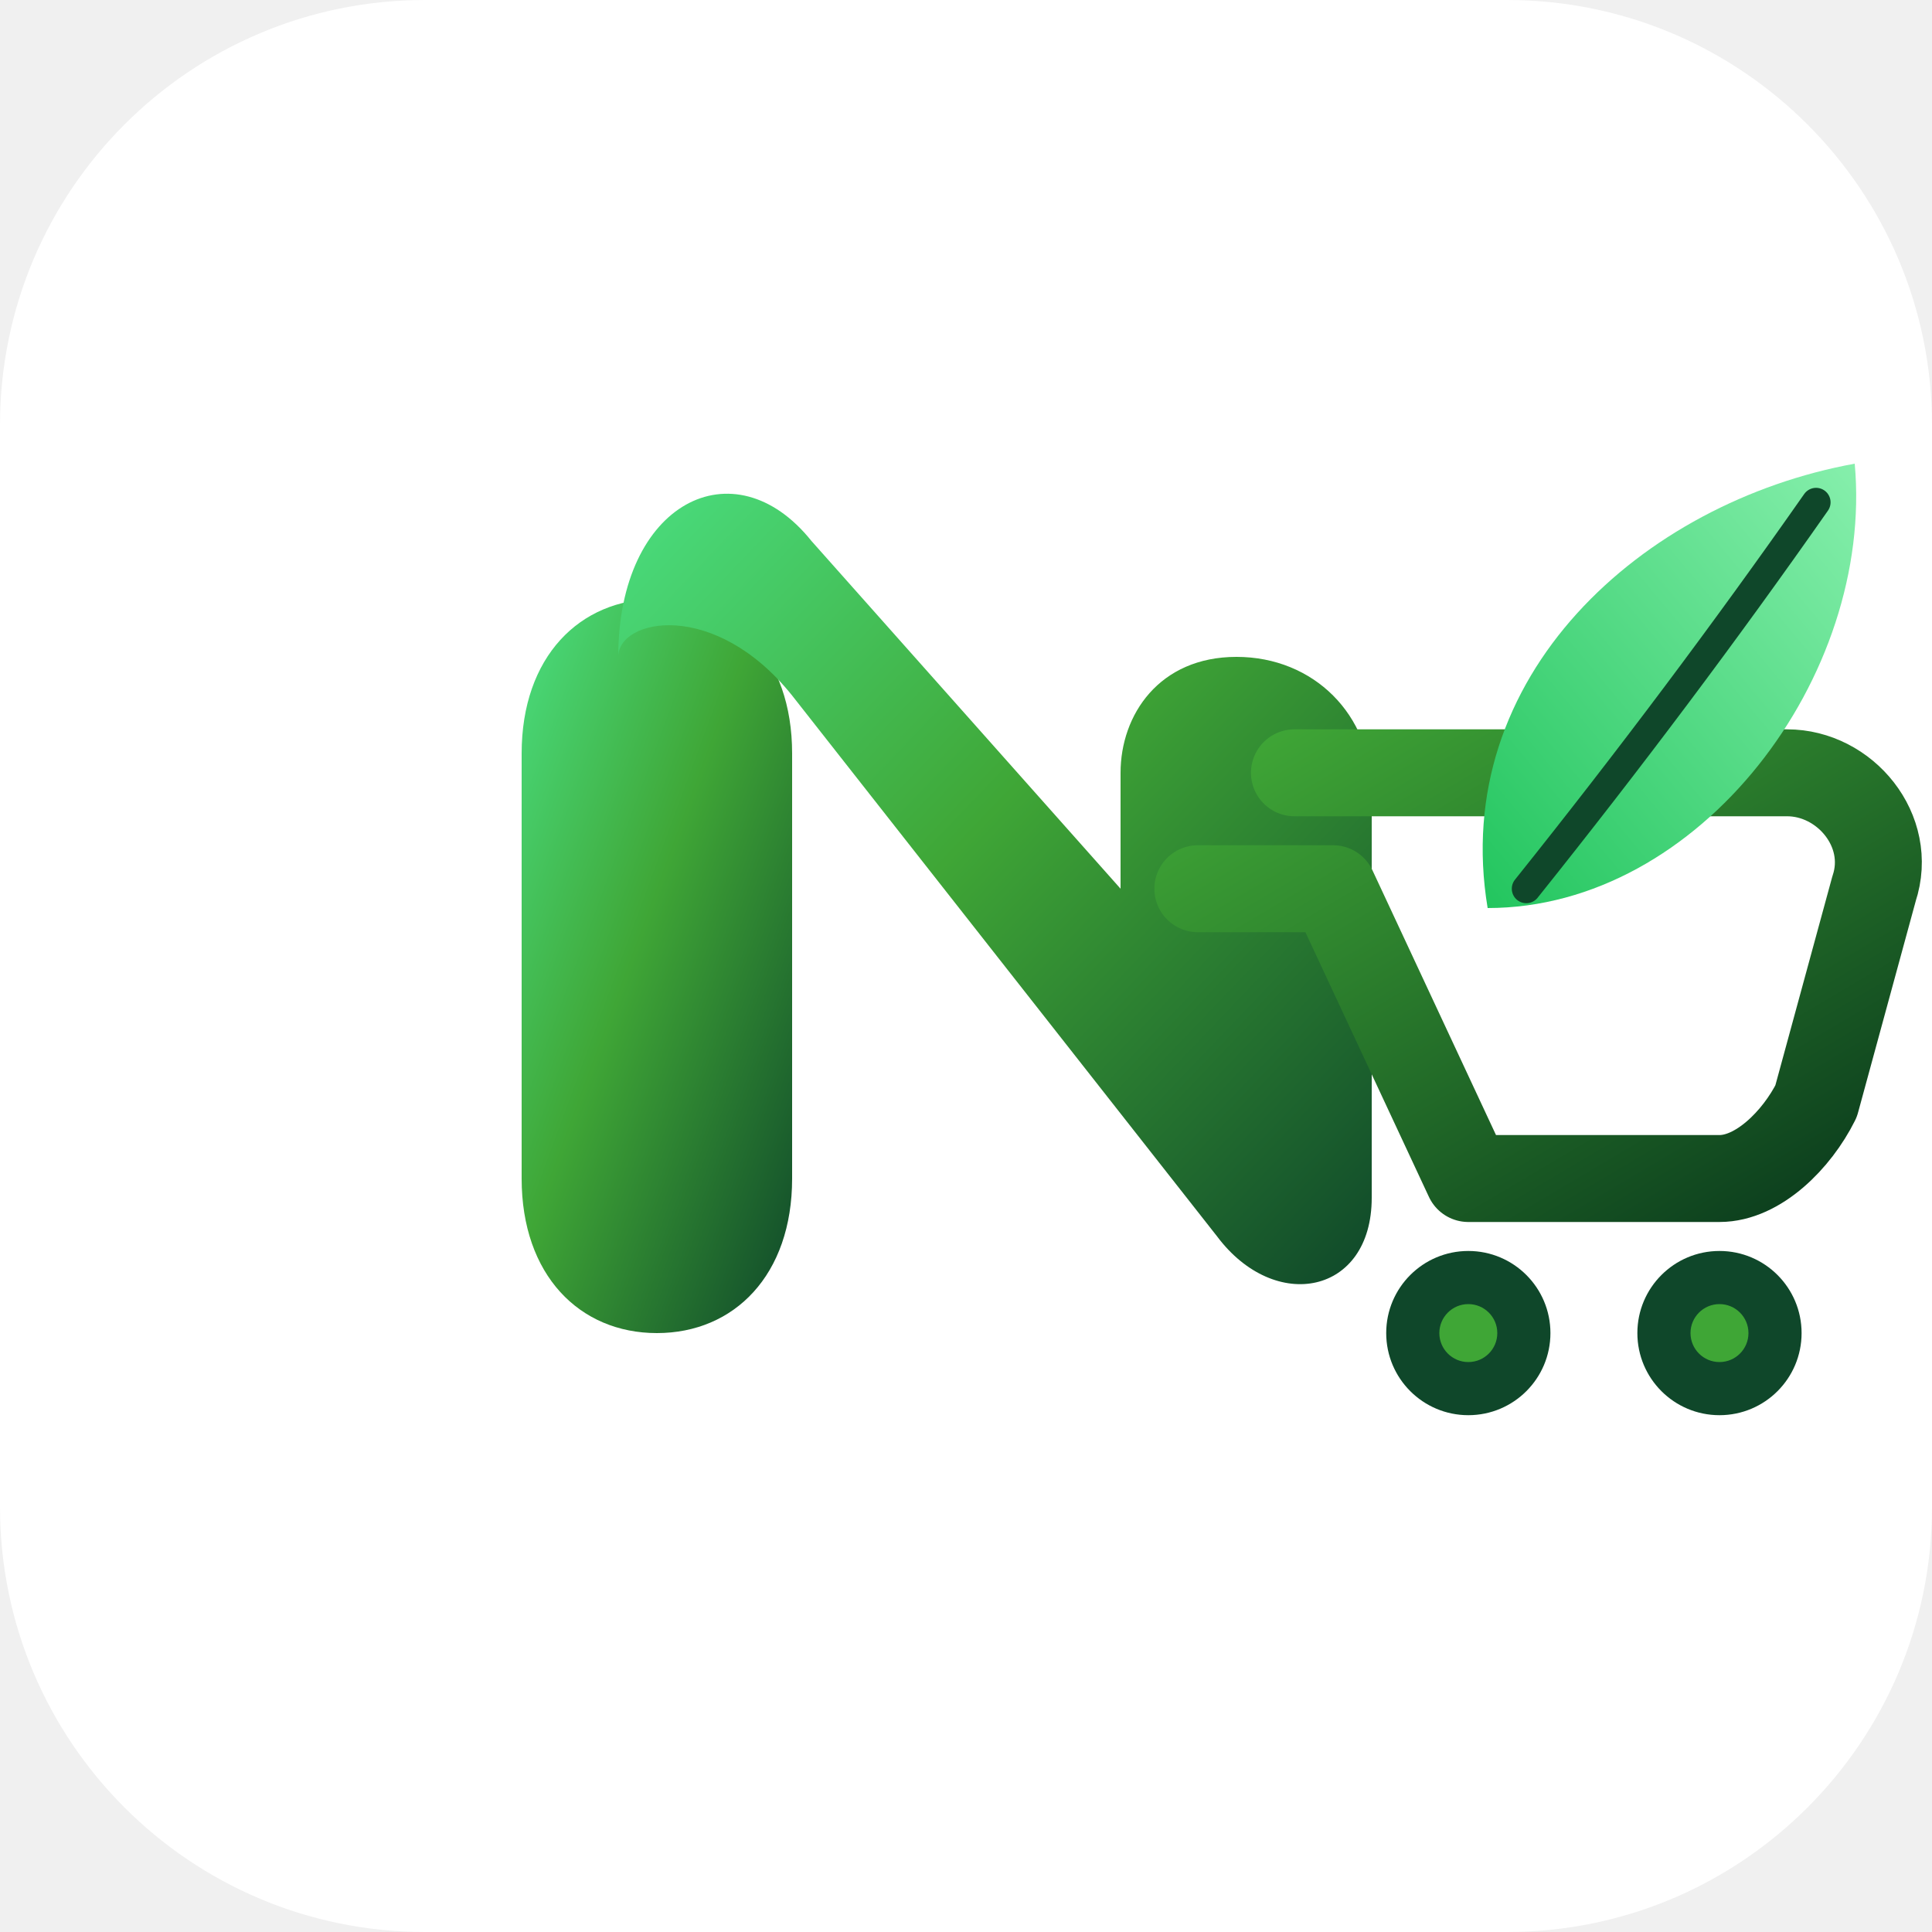
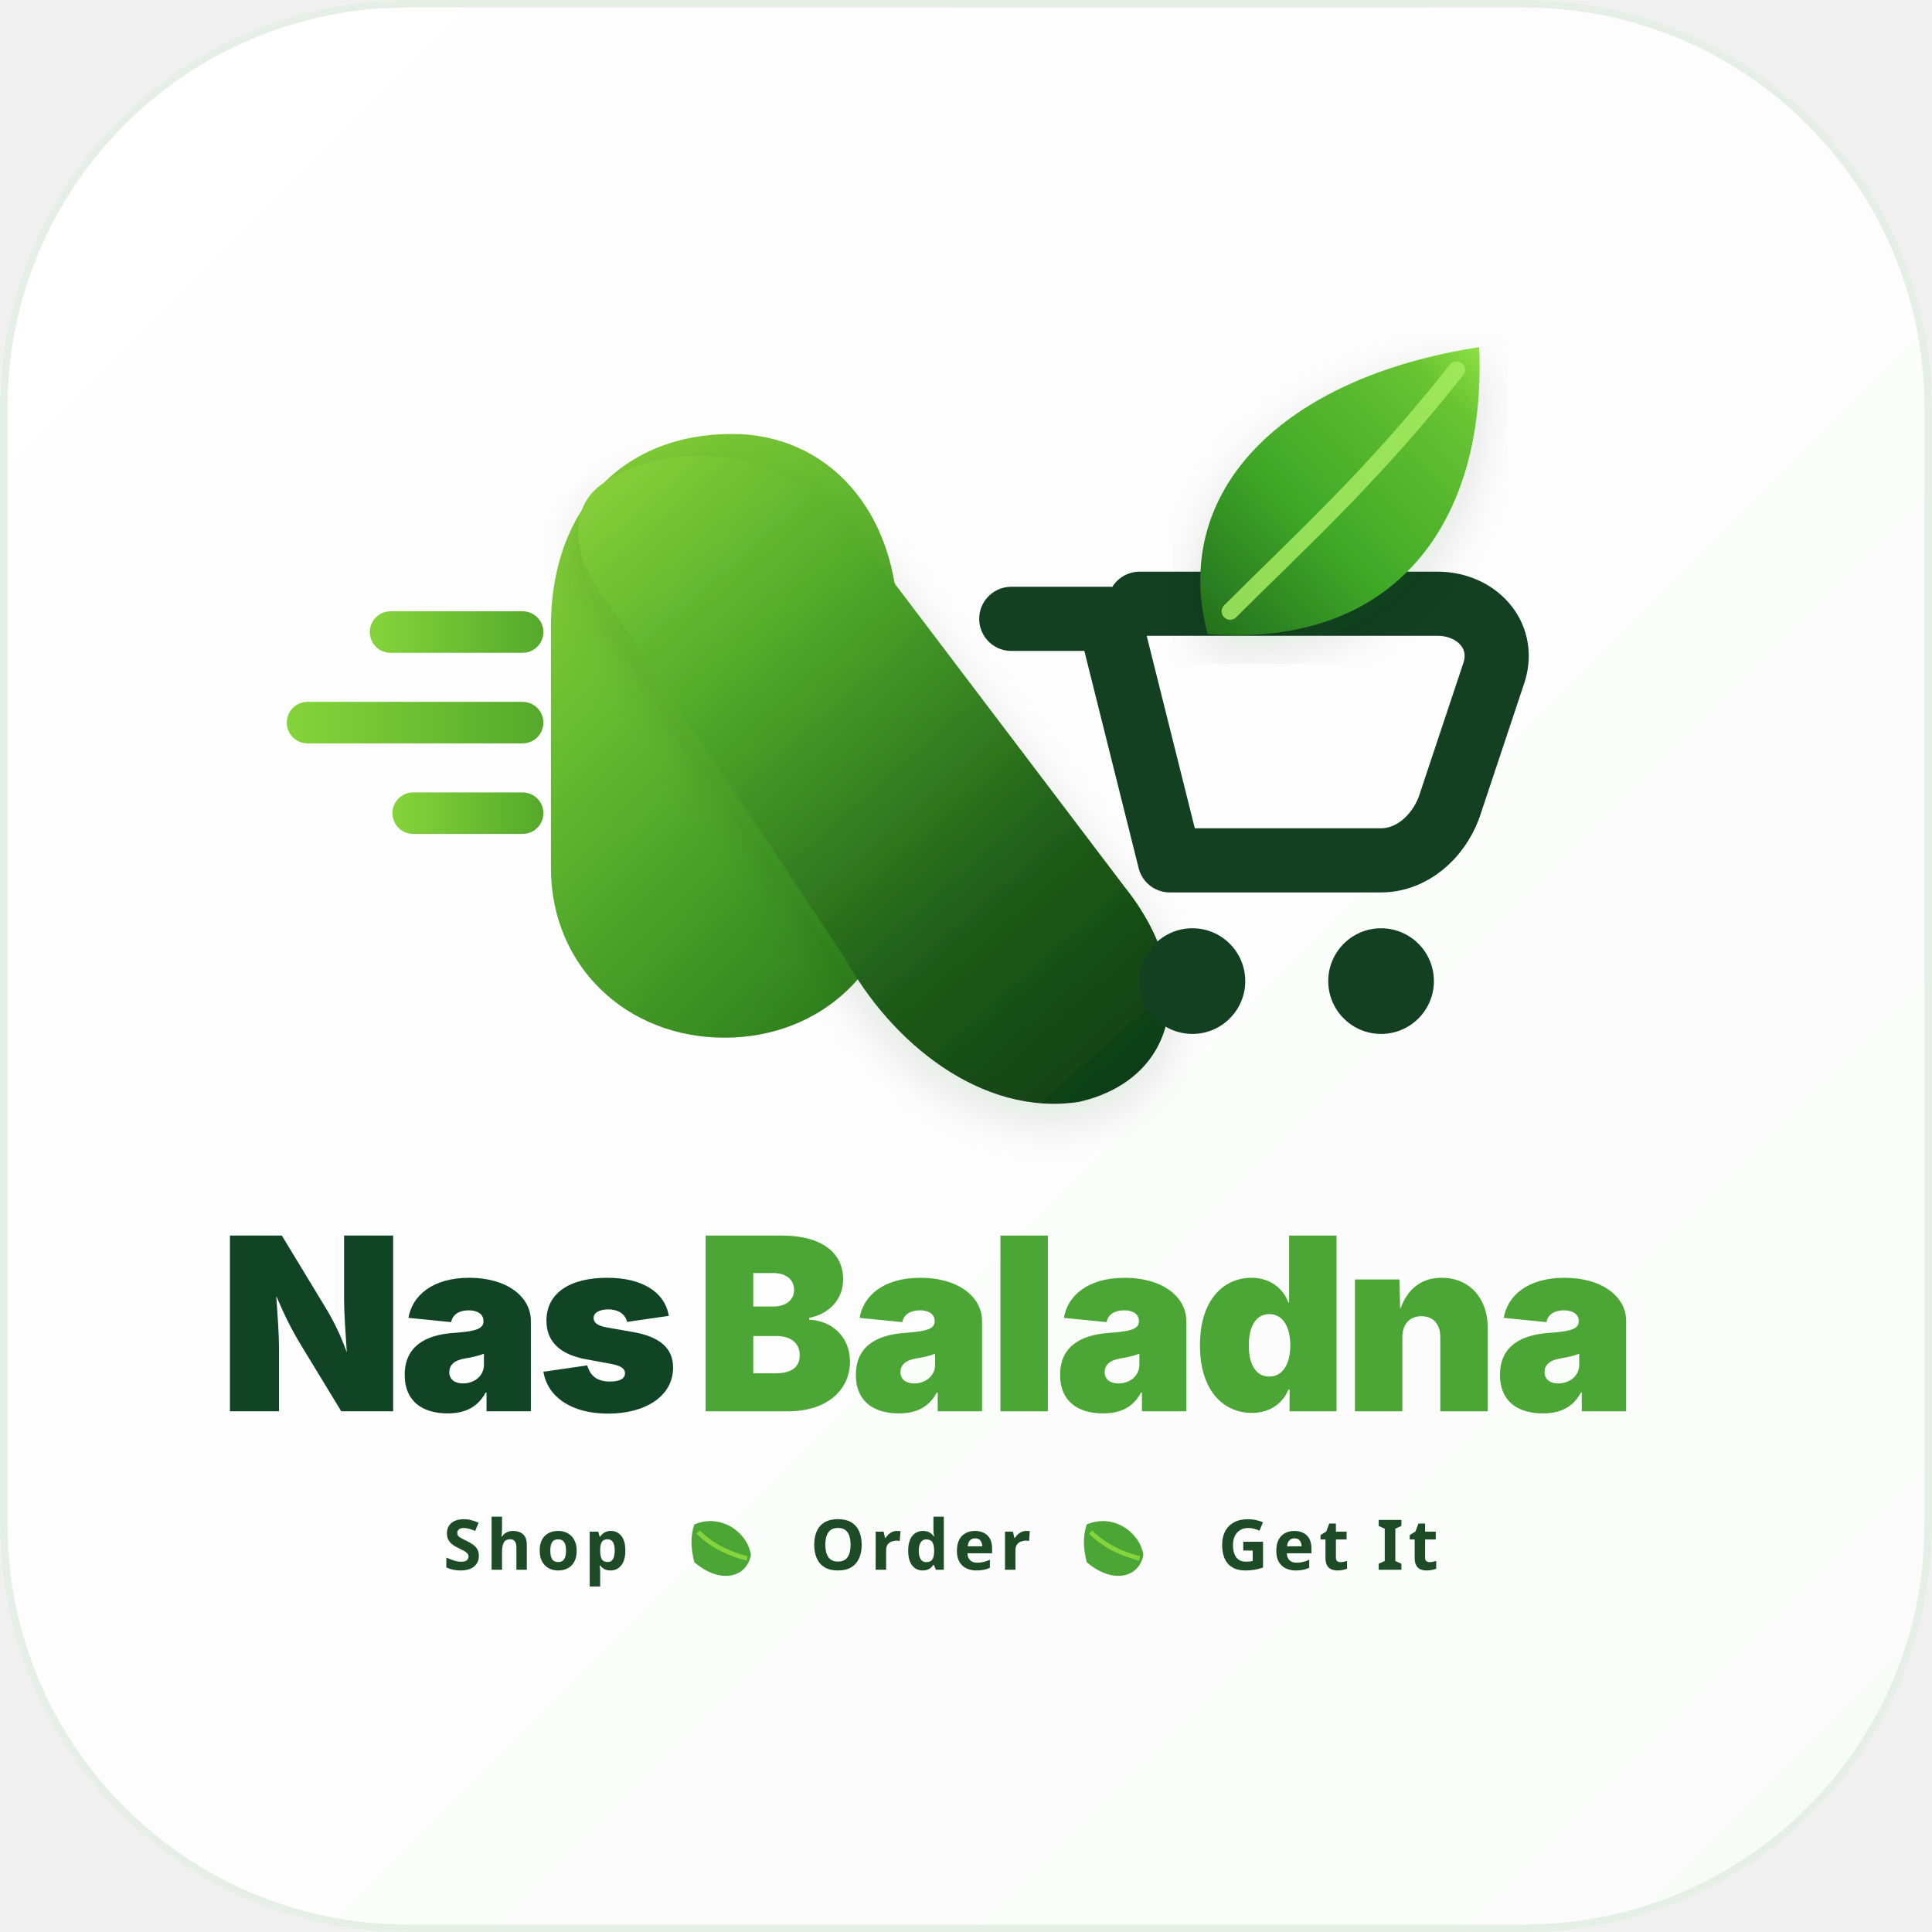
- <svg xmlns="http://www.w3.org/2000/svg" viewBox="0 0 200 200" fill="none">
+ <svg xmlns="http://www.w3.org/2000/svg" viewBox="0 0 512 512" width="256" height="256" fill="none">
  <defs>
-     <linearGradient id="nGrad" x1="0%" y1="0%" x2="100%" y2="100%">
-       <stop offset="0%" stop-color="#4ADE80" />
-       <stop offset="45%" stop-color="#3FA636" />
-       <stop offset="100%" stop-color="#0F472A" />
+     <linearGradient id="bgGrad" x1="0%" y1="0%" x2="100%" y2="100%">
+       <stop offset="0%" stop-color="#FFFFFF" />
+       <stop offset="100%" stop-color="#F9FBF9" />
    </linearGradient>
-     <linearGradient id="cartGrad" x1="0%" y1="0%" x2="100%" y2="100%">
-       <stop offset="0%" stop-color="#3FA636" />
-       <stop offset="100%" stop-color="#0B3C1D" />
+     <linearGradient id="nLeftRibbon" x1="20%" y1="0%" x2="80%" y2="100%">
+       <stop offset="0%" stop-color="#84CE38" />
+       <stop offset="35%" stop-color="#64B930" />
+       <stop offset="70%" stop-color="#439A26" />
+       <stop offset="100%" stop-color="#2D7C1C" />
+     </linearGradient>
+     <linearGradient id="nFoldRibbon" x1="10%" y1="0%" x2="90%" y2="100%">
+       <stop offset="0%" stop-color="#84CE38" />
+       <stop offset="30%" stop-color="#4FA82A" />
+       <stop offset="70%" stop-color="#205E1A" />
+       <stop offset="100%" stop-color="#0E3D12" />
+     </linearGradient>
+     <linearGradient id="speedGrad" x1="0%" y1="0%" x2="100%" y2="0%">
+       <stop offset="0%" stop-color="#86D43B" />
+       <stop offset="100%" stop-color="#55A92B" />
    </linearGradient>
    <linearGradient id="leafGrad" x1="0%" y1="100%" x2="100%" y2="0%">
-       <stop offset="0%" stop-color="#22C55E" />
-       <stop offset="100%" stop-color="#86EFAC" />
+       <stop offset="0%" stop-color="#236E1D" />
+       <stop offset="40%" stop-color="#3FA828" />
+       <stop offset="85%" stop-color="#68C332" />
+       <stop offset="100%" stop-color="#8CE042" />
    </linearGradient>
-     <linearGradient id="speedGrad" x1="0%" y1="0%" x2="100%" y2="0%">
-       <stop offset="0%" stop-color="#86EFAC" />
-       <stop offset="100%" stop-color="#3FA636" />
-     </linearGradient>
+     <filter id="softShadow" x="-10%" y="-10%" width="120%" height="120%">
+       <feDropShadow dx="0" dy="4" stdDeviation="6" flood-color="#0E3812" flood-opacity="0.12" />
+     </filter>
  </defs>
-   <rect width="200" height="200" rx="44" fill="#FFFFFF" />
-   <line x1="18" y1="80" x2="44" y2="80" stroke="url(#speedGrad)" stroke-width="7" stroke-linecap="round" />
-   <line x1="10" y1="100" x2="50" y2="100" stroke="url(#speedGrad)" stroke-width="7" stroke-linecap="round" />
-   <line x1="20" y1="120" x2="46" y2="120" stroke="url(#speedGrad)" stroke-width="7" stroke-linecap="round" />
-   <path d="M 68 62 C 60 62 54 68 54 78 L 54 122 C 54 132 60 138 68 138 C 76 138 82 132 82 122 L 82 78 C 82 68 76 62 68 62 Z" fill="url(#nGrad)" />
-   <path d="M 64 68 C 64 64 74 62 82 72 L 126 128 C 132 136 142 134 142 124 L 142 82 C 142 74 136 68 128 68 C 120 68 116 74 116 80 L 116 92 L 84 56 C 76 46 64 52 64 68 Z" fill="url(#nGrad)" />
-   <path d="M 124 92 L 138 92 L 152 122 L 178 122 C 182 122 186 118 188 114 L 194 92 C 196 86 191 80 185 80 L 134 80" stroke="url(#cartGrad)" stroke-width="9" stroke-linecap="round" stroke-linejoin="round" fill="none" />
-   <circle cx="152" cy="138" r="8.5" fill="#0F472A" />
-   <circle cx="152" cy="138" r="3" fill="#3FA636" />
-   <circle cx="178" cy="138" r="8.5" fill="#0F472A" />
-   <circle cx="178" cy="138" r="3" fill="#3FA636" />
-   <path d="M 154 94 C 150 70 170 52 192 48 C 194 70 176 94 154 94 Z" fill="url(#leafGrad)" />
-   <path d="M 158 92 Q 174 72 188 52" stroke="#0F472A" stroke-width="3" stroke-linecap="round" />
+   <rect width="512" height="512" rx="108" fill="url(#bgGrad)" />
+   <rect width="510" height="510" x="1" y="1" rx="107" stroke="#E6EFE6" stroke-width="2" />
+   <g id="logo-mark" transform="translate(0, -20)">
+     <rect x="98" y="182" width="46" height="11" rx="5.5" fill="url(#speedGrad)" />
+     <rect x="76" y="206" width="68" height="11" rx="5.5" fill="url(#speedGrad)" />
+     <rect x="104" y="230" width="40" height="11" rx="5.5" fill="url(#speedGrad)" />
+     <path d="M 194 135           C 165 135, 146 155, 146 186          L 146 250          C 146 276, 166 295, 192 295          C 218 295, 238 276, 238 250          L 238 186          C 238 155, 219 135, 194 135 Z" fill="url(#nLeftRibbon)" />
+     <path d="M 160 148          C 180 135, 208 140, 226 160          L 298 255          C 318 280, 312 306, 286 312          C 260 316, 236 296, 224 274          L 160 178          C 150 165, 152 153, 160 148 Z" fill="url(#nFoldRibbon)" filter="url(#softShadow)" />
+     <path d="M 268 184          L 294 184          L 310 248          L 366 248          C 374 248, 381 242, 384 234          L 396 198          C 399 188, 391 180, 381 180          L 302 180" stroke="#124021" stroke-width="17" stroke-linecap="round" stroke-linejoin="round" fill="none" />
+     <circle cx="316" cy="280" r="14" fill="#124021" />
+     <circle cx="366" cy="280" r="14" fill="#124021" />
+     <g transform="translate(308, 110)">
+       <path d="M 12 78            C 2 40, 32 10, 84 2            C 86 48, 62 82, 12 78 Z" fill="url(#leafGrad)" filter="url(#softShadow)" />
+       <path d="M 18 72            C 36 54, 56 36, 78 8" stroke="#A5EB60" stroke-width="4.5" stroke-linecap="round" fill="none" opacity="0.85" />
+     </g>
+   </g>
+   <text x="180" y="374" font-family="'Outfit', 'Plus Jakarta Sans', system-ui, -apple-system, sans-serif" font-size="64" font-weight="900" fill="#114424" text-anchor="end" letter-spacing="-1.5">Nas</text>
+   <text x="184" y="374" font-family="'Outfit', 'Plus Jakarta Sans', system-ui, -apple-system, sans-serif" font-size="64" font-weight="900" fill="#4BA635" text-anchor="start" letter-spacing="-1.5">Baladna</text>
+   <g transform="translate(256, 416)" text-anchor="middle">
+     <text x="-114" y="0" font-family="'Outfit', 'Plus Jakarta Sans', system-ui, sans-serif" font-size="18.5" font-weight="700" fill="#1C4B26" letter-spacing="1.2">Shop</text>
+     <path d="M -72 -12 C -65 -15 -58 -10 -57 -4 C -58 2 -65 4 -72 -2 C -73 -6 -73 -9 -72 -12 Z" fill="#4BA635" />
+     <path d="M -71 -10 C -67 -6 -62 -4 -58 -3" stroke="#86D43B" stroke-width="1.2" fill="none" />
+     <text x="-12" y="0" font-family="'Outfit', 'Plus Jakarta Sans', system-ui, sans-serif" font-size="18.5" font-weight="700" fill="#1C4B26" letter-spacing="1.2">Order</text>
+     <path d="M 32 -12 C 39 -15 46 -10 47 -4 C 46 2 39 4 32 -2 C 31 -6 31 -9 32 -12 Z" fill="#4BA635" />
+     <path d="M 33 -10 C 37 -6 42 -4 46 -3" stroke="#86D43B" stroke-width="1.2" fill="none" />
+     <text x="96" y="0" font-family="'Outfit', 'Plus Jakarta Sans', system-ui, sans-serif" font-size="18.5" font-weight="700" fill="#1C4B26" letter-spacing="1.2">Get It</text>
+   </g>
</svg>
